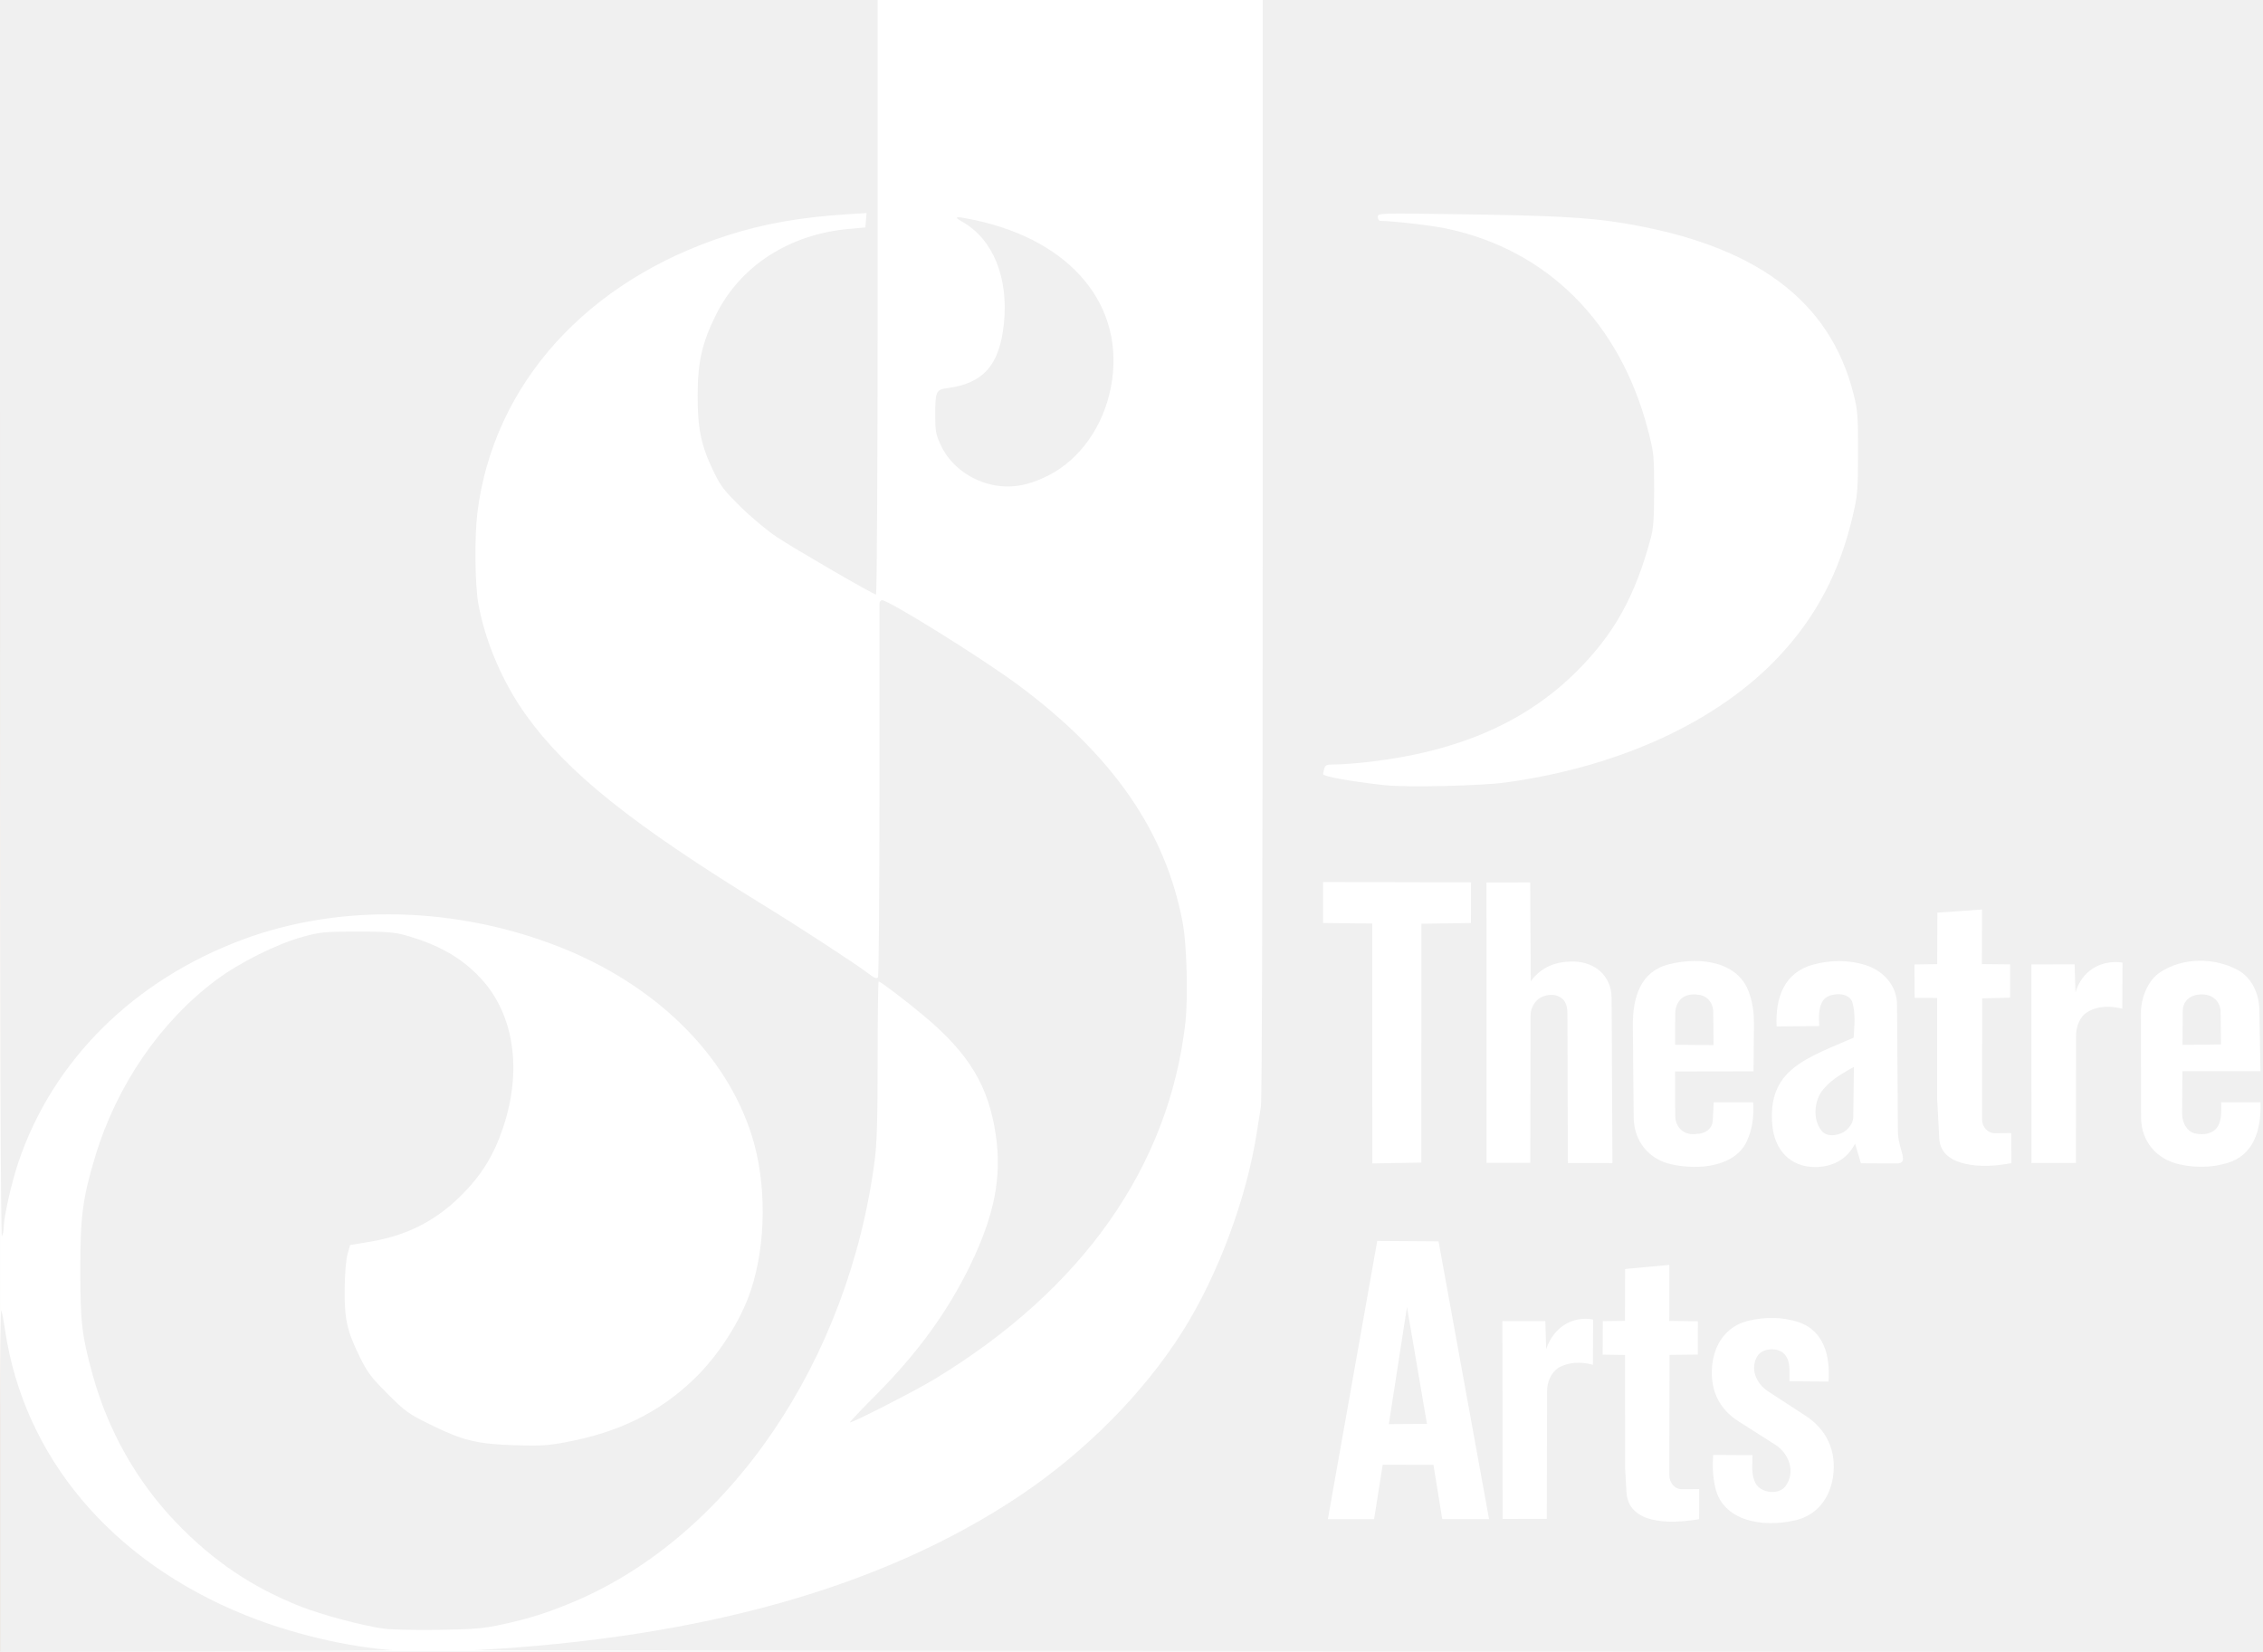
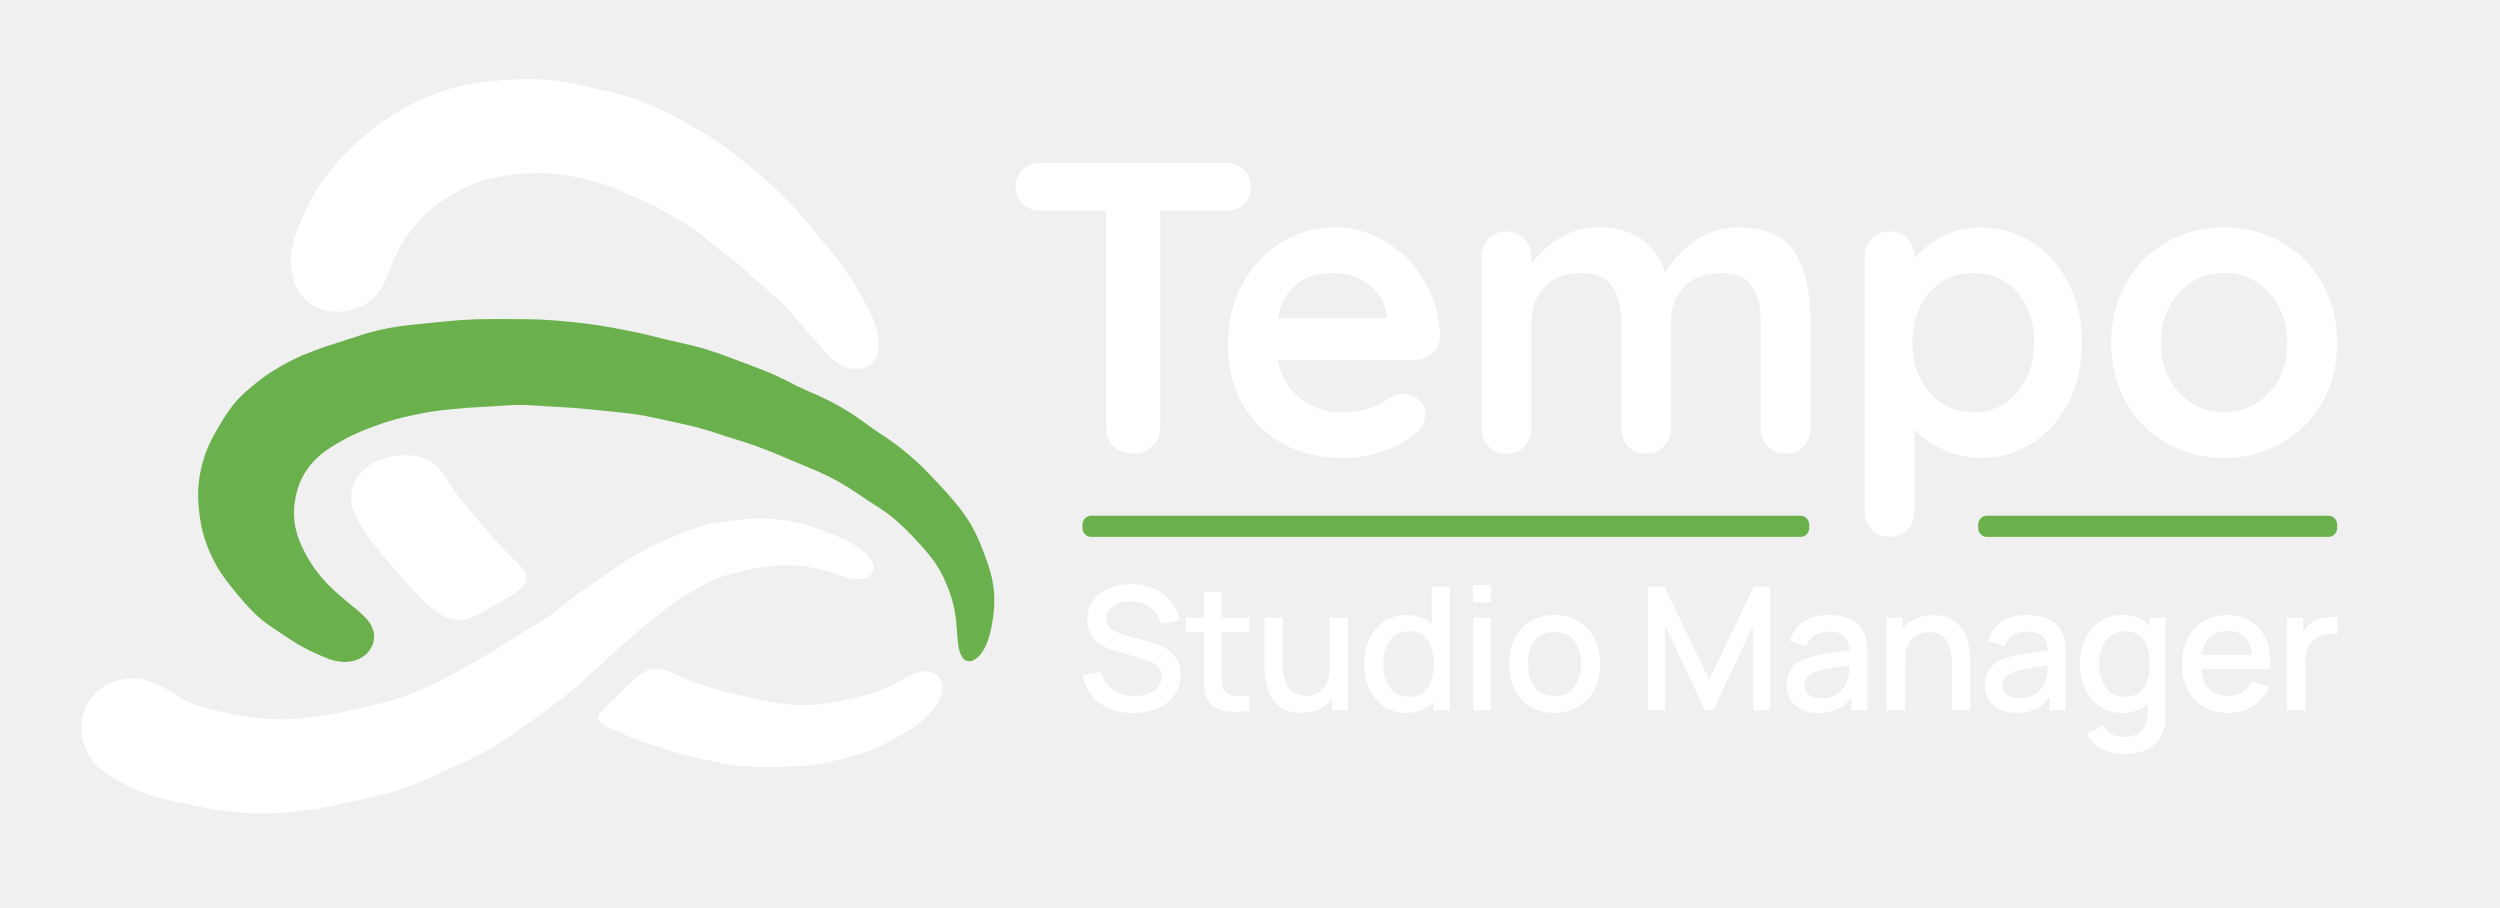
- <svg xmlns="http://www.w3.org/2000/svg" id="Layer_1" data-name="Layer 1" viewBox="0 0 1199 875">
+ <svg xmlns="http://www.w3.org/2000/svg" id="Layer_1" data-name="Layer 1" viewBox="0 0 853.98 310">
+   <g shape-rendering="geometricPrecision">
+     <path d="M29.56,256.44c-.5-1.09-1.09-2.79-1.34-4.02-.26-1.22-.45-3.08-.41-4.33.04-1.25.34-3.02.68-4.19.33-1.16,1.04-2.73,1.61-3.74.58-1.01,1.54-2.34,2.32-3.17.79-.82,2.03-1.85,3.01-2.47.99-.62,2.54-1.36,3.69-1.75,1.16-.39,2.94-.81,4.19-.93,1.26-.12,3.12-.07,4.38.1,1.25.17,3.02.66,4.19,1.06,1.16.4,2.71,1.15,3.76,1.7,1.06.55,2.43,1.45,3.44,2.05,1.01.61,2.38,1.5,3.43,2.06,1.06.55,2.6,1.28,3.75,1.73,1.16.45,2.89.99,4.14,1.35s3.08.8,4.39,1.1c1.31.3,3.17.7,4.52.96,1.35.26,3.29.59,4.69.8,1.41.2,3.44.45,4.9.59,1.45.14,3.54.3,5.01.34,1.48.05,3.56.02,5.03-.04s3.55-.25,5-.39c1.46-.14,3.51-.37,4.93-.56,1.41-.19,3.37-.51,4.73-.75,1.37-.25,3.23-.66,4.55-.94,1.33-.28,3.17-.71,4.49-1,1.31-.29,3.18-.7,4.48-1.01,1.3-.3,3.14-.73,4.4-1.08,1.27-.34,3.01-.87,4.22-1.26,1.22-.4,2.88-1,4.05-1.44,1.17-.44,2.8-1.08,3.93-1.55,1.14-.48,2.7-1.19,3.79-1.71,1.09-.52,2.58-1.29,3.65-1.84,1.06-.55,2.53-1.33,3.58-1.9,1.04-.57,2.49-1.39,3.52-1.97s2.47-1.4,3.49-1.99c1.03-.58,2.48-1.4,3.5-1.99,1.02-.58,2.46-1.41,3.47-2.02,1-.6,2.4-1.47,3.39-2.09.99-.62,2.37-1.51,3.35-2.13.99-.63,2.38-1.51,3.37-2.12.99-.62,2.41-1.47,3.41-2.08.99-.61,2.42-1.45,3.4-2.08.97-.64,2.32-1.56,3.24-2.25.93-.68,2.17-1.7,3.07-2.42.89-.71,2.13-1.74,3.04-2.44.91-.7,2.2-1.68,3.14-2.35s2.3-1.58,3.26-2.22c.97-.65,2.35-1.53,3.31-2.18.96-.65,2.29-1.59,3.23-2.26.94-.66,2.24-1.64,3.19-2.29.95-.66,2.32-1.56,3.31-2.18.99-.61,2.43-1.45,3.45-2.03,1.03-.59,2.48-1.4,3.54-1.95,1.06-.55,2.58-1.29,3.69-1.8,1.1-.51,2.69-1.18,3.83-1.65,1.14-.47,2.77-1.11,3.93-1.56,1.16-.45,2.79-1.08,3.99-1.5,1.19-.41,2.88-1,4.15-1.33,1.27-.34,3.14-.74,4.52-.97,1.38-.23,3.42-.46,4.87-.61,1.46-.15,3.55-.34,5.04-.43,1.5-.09,3.65-.18,5.16-.17,1.5.02,3.65.12,5.09.27,1.45.14,3.44.44,4.78.71,1.35.26,3.15.72,4.4,1.08,1.25.36,2.94.94,4.14,1.35,1.2.41,2.85,1.03,4.02,1.47,1.16.44,2.81,1.07,3.92,1.56,1.12.49,2.65,1.22,3.68,1.81,1.02.58,2.41,1.48,3.31,2.18.9.69,2.16,1.74,2.81,2.55s1.45,2.1,1.6,2.96c.15.86-.09,2.23-.58,2.91-.48.67-1.76,1.45-2.73,1.69s-2.7.12-3.88-.05c-1.17-.17-2.9-.76-4.12-1.11-1.21-.36-2.91-.97-4.16-1.33-1.25-.35-3.04-.83-4.38-1.1-1.34-.27-3.32-.58-4.76-.72-1.45-.15-3.61-.25-5.12-.26-1.5,0-3.66.11-5.12.24-1.46.14-3.45.43-4.83.66-1.37.23-3.25.62-4.57.92-1.31.29-3.15.72-4.4,1.08-1.25.36-2.98.9-4.14,1.34-1.16.45-2.71,1.17-3.79,1.7-1.08.54-2.52,1.36-3.55,1.94s-2.46,1.41-3.47,2.01c-1,.61-2.41,1.47-3.38,2.11-.96.65-2.28,1.6-3.19,2.29-.92.7-2.16,1.72-3.06,2.43-.9.72-2.16,1.72-3.05,2.44-.89.72-2.15,1.72-3.03,2.45-.88.73-2.09,1.79-2.96,2.53-.86.75-2.07,1.8-2.93,2.55-.86.75-2.08,1.8-2.92,2.57s-2,1.88-2.83,2.66c-.83.78-1.99,1.89-2.83,2.66-.84.77-2.05,1.82-2.89,2.59-.85.76-2.03,1.85-2.88,2.61-.85.76-2.04,1.84-2.91,2.57-.88.73-2.16,1.72-3.06,2.43-.91.7-2.19,1.68-3.1,2.39-.91.7-2.16,1.71-3.08,2.4-.93.69-2.26,1.62-3.21,2.28-.94.66-2.32,1.56-3.26,2.22-.95.67-2.25,1.63-3.18,2.31s-2.22,1.65-3.18,2.31c-.96.65-2.34,1.53-3.34,2.14-.99.62-2.43,1.45-3.46,2.03-1.02.58-2.47,1.4-3.53,1.96-1.05.55-2.56,1.31-3.66,1.82-1.09.52-2.68,1.19-3.8,1.69-1.11.5-2.68,1.19-3.78,1.7-1.1.52-2.61,1.27-3.71,1.78s-2.65,1.22-3.78,1.7c-1.14.48-2.77,1.11-3.94,1.55-1.17.44-2.83,1.04-4.04,1.44-1.22.4-2.95.93-4.21,1.28-1.27.35-3.1.78-4.4,1.09-1.3.31-3.16.72-4.48,1.01-1.31.29-3.17.71-4.48,1-1.32.29-3.16.72-4.49,1-1.32.28-3.18.69-4.55.94-1.36.24-3.32.56-4.73.75-1.42.19-3.46.41-4.93.56-1.46.15-3.54.34-5.04.44-1.51.09-3.67.19-5.2.2-1.53.02-3.72-.05-5.23-.12-1.52-.08-3.63-.25-5.09-.4-1.46-.15-3.48-.4-4.88-.6-1.41-.21-3.34-.54-4.7-.79-1.37-.24-3.26-.62-4.6-.89-1.34-.27-3.22-.66-4.54-.95-1.31-.29-3.14-.73-4.43-1.05-1.29-.32-3.09-.78-4.34-1.15-1.24-.37-2.97-.9-4.14-1.35-1.16-.44-2.72-1.15-3.81-1.67-1.08-.53-2.53-1.34-3.56-1.93-1.02-.58-2.46-1.42-3.42-2.06-.97-.64-2.31-1.57-3.17-2.32-.86-.74-2.01-1.87-2.71-2.77-.71-.91-1.59-2.31-2.09-3.4Z" style="fill: #fff;" />
+     <path d="M274,74c.74.88,1.78,2.12,2.51,3,.74.88,1.78,2.12,2.51,3,.74.88,1.78,2.12,2.52,3,.73.88,1.77,2.12,2.5,3,.73.89,1.76,2.14,2.46,3.05.71.92,1.68,2.23,2.34,3.18.65.96,1.54,2.36,2.16,3.36.61,1,1.44,2.44,2.04,3.47.59,1.03,1.41,2.48,1.98,3.52.58,1.05,1.4,2.5,1.93,3.59.54,1.08,1.28,2.63,1.71,3.8s.98,2.93,1.21,4.18c.22,1.25.42,3.15.31,4.36-.11,1.22-.5,2.94-1.04,3.9-.54.97-1.68,2.14-2.61,2.67-.93.54-2.62.94-3.76.98-1.13.04-2.89-.3-3.98-.68s-2.54-1.24-3.47-1.91-2.07-1.83-2.87-2.64c-.8-.82-1.83-2.07-2.58-2.93-.76-.86-1.82-2.09-2.57-2.94-.76-.86-1.84-2.06-2.6-2.92-.76-.86-1.82-2.08-2.57-2.94-.75-.87-1.79-2.1-2.57-2.95-.77-.84-1.87-2.02-2.68-2.82-.81-.81-2-1.9-2.85-2.66-.85-.77-2.09-1.82-2.95-2.57-.87-.75-2.1-1.8-2.96-2.56-.85-.76-2.03-1.86-2.88-2.62-.85-.77-2.04-1.85-2.93-2.59-.88-.73-2.17-1.72-3.08-2.42-.91-.71-2.22-1.68-3.13-2.39-.9-.71-2.16-1.74-3.05-2.46-.9-.72-2.14-1.76-3.05-2.46-.91-.71-2.21-1.69-3.16-2.36-.95-.66-2.33-1.56-3.32-2.18-1-.62-2.44-1.46-3.46-2.05-1.02-.6-2.47-1.43-3.51-2.01-1.04-.58-2.5-1.4-3.57-1.94-1.08-.54-2.64-1.25-3.76-1.75-1.13-.49-2.76-1.14-3.89-1.62-1.13-.49-2.7-1.2-3.83-1.69s-2.7-1.19-3.88-1.62c-1.19-.44-2.93-.97-4.2-1.32-1.27-.35-3.13-.77-4.45-1.06s-3.2-.7-4.58-.94c-1.37-.24-3.36-.55-4.82-.68-1.46-.14-3.62-.25-5.14-.26-1.51,0-3.69.1-5.19.2s-3.58.31-5.02.49c-1.43.19-3.41.48-4.76.76-1.34.27-3.16.72-4.4,1.1-1.24.38-2.91.99-4.05,1.46-1.15.48-2.68,1.22-3.75,1.77-1.06.56-2.49,1.41-3.49,2.02-1,.61-2.39,1.5-3.35,2.16-.95.67-2.27,1.62-3.15,2.36-.88.74-2.05,1.85-2.85,2.67-.8.81-1.85,2.04-2.59,2.91-.74.88-1.75,2.15-2.44,3.08-.68.93-1.62,2.28-2.22,3.29-.6,1.01-1.38,2.51-1.9,3.61-.52,1.1-1.16,2.74-1.63,3.89-.47,1.14-1.07,2.82-1.57,3.94-.49,1.12-1.2,2.69-1.82,3.69s-1.59,2.3-2.41,3.1c-.81.8-2.12,1.78-3.15,2.36-1.02.59-2.64,1.29-3.86,1.66-1.22.36-3.12.73-4.44.82-1.32.08-3.28-.03-4.53-.27-1.25-.24-2.94-.85-4.01-1.38-1.07-.53-2.42-1.47-3.27-2.24-.85-.77-1.89-2-2.51-3-.62-1-1.33-2.58-1.71-3.8s-.76-3.14-.88-4.51c-.13-1.36-.12-3.43.02-4.79.13-1.36.54-3.24.88-4.5.34-1.25,1-2.9,1.45-4.06.45-1.17,1.14-2.76,1.63-3.89.48-1.13,1.18-2.71,1.71-3.8.52-1.09,1.3-2.59,1.89-3.62s1.47-2.42,2.12-3.39c.66-.96,1.64-2.26,2.34-3.17.71-.91,1.74-2.16,2.47-3.04.74-.88,1.78-2.12,2.54-2.97.77-.85,1.86-2.04,2.66-2.85.81-.81,1.99-1.91,2.85-2.67.85-.77,2.08-1.81,2.96-2.54.89-.74,2.14-1.77,3.05-2.47.91-.7,2.22-1.67,3.18-2.33.96-.66,2.35-1.55,3.35-2.16,1-.62,2.44-1.46,3.47-2.04,1.04-.58,2.51-1.39,3.59-1.93,1.08-.54,2.64-1.25,3.78-1.73,1.13-.48,2.78-1.11,3.97-1.54,1.19-.42,2.9-1,4.14-1.37,1.25-.37,3.05-.85,4.37-1.14,1.33-.3,3.26-.64,4.66-.86s3.42-.47,4.88-.63,3.54-.35,5.05-.46c1.52-.1,3.7-.21,5.27-.25,1.56-.03,3.83-.04,5.38,0,1.55.05,3.73.17,5.2.32,1.47.14,3.45.44,4.83.68,1.37.24,3.24.66,4.57.94,1.33.28,3.19.71,4.51,1,1.33.29,3.2.7,4.51,1,1.32.3,3.18.72,4.45,1.06,1.28.34,3.04.86,4.26,1.25,1.23.4,2.9,1,4.08,1.44,1.18.44,2.82,1.08,3.95,1.56,1.13.49,2.68,1.21,3.76,1.75,1.08.54,2.54,1.36,3.57,1.94,1.04.58,2.49,1.41,3.52,2s2.48,1.41,3.51,2c1.02.59,2.48,1.42,3.49,2.02,1,.61,2.41,1.49,3.38,2.14.97.64,2.29,1.59,3.23,2.28.93.68,2.22,1.67,3.14,2.37.91.7,2.19,1.7,3.08,2.42.9.72,2.15,1.75,3.03,2.48.89.74,2.12,1.79,2.98,2.54.87.75,2.07,1.83,2.92,2.59.85.77,2.04,1.85,2.88,2.63.83.79,2.01,1.89,2.81,2.71.8.81,1.9,1.99,2.66,2.85.76.85,1.8,2.09,2.54,2.97Z" style="fill: #fff;" />
+     <path d="M319.87,240.87c-.62.97-1.69,2.22-2.47,3.07-.78.84-1.96,1.95-2.86,2.68-.89.74-2.24,1.68-3.23,2.32-.98.64-2.44,1.47-3.47,2.06-1.04.59-2.5,1.42-3.56,1.99-1.05.57-2.54,1.37-3.64,1.89-1.11.53-2.7,1.22-3.88,1.67-1.18.44-2.93.99-4.18,1.36-1.25.37-3.06.85-4.36,1.18-1.3.33-3.14.78-4.48,1.06-1.34.29-3.25.67-4.65.89-1.41.22-3.44.48-4.93.61s-3.68.24-5.26.29c-1.57.05-3.87.06-5.47.06s-3.91-.01-5.48-.06c-1.57-.06-3.75-.17-5.23-.32-1.48-.14-3.47-.44-4.85-.68-1.39-.24-3.27-.66-4.61-.94s-3.21-.7-4.54-1c-1.32-.3-3.19-.72-4.48-1.06-1.29-.33-3.07-.85-4.31-1.23-1.25-.38-2.95-.97-4.18-1.36-1.23-.39-2.99-.93-4.22-1.33-1.22-.39-2.96-.95-4.14-1.39-1.19-.44-2.78-1.14-3.91-1.63-1.14-.49-2.77-1.2-3.85-1.7-1.07-.5-2.72-1.16-3.49-1.71-.77-.55-1.62-1.38-1.75-2.03-.13-.65.38-1.68.88-2.4.5-.73,1.76-1.8,2.55-2.57.79-.77,2.02-1.89,2.84-2.7s1.92-2,2.74-2.8c.81-.81,1.96-1.97,2.82-2.72.86-.75,2.11-1.82,3.04-2.38.93-.56,2.31-1.26,3.33-1.46,1.03-.19,2.56-.11,3.65.11,1.09.22,2.66.92,3.77,1.37,1.12.45,2.69,1.22,3.84,1.7,1.14.48,2.78,1.14,3.96,1.58,1.19.44,2.88,1.03,4.12,1.42,1.23.39,3.01.9,4.29,1.25,1.28.35,3.12.79,4.44,1.11,1.31.31,3.17.74,4.5,1.03,1.34.29,3.22.69,4.58.97,1.35.27,3.25.66,4.65.88,1.4.23,3.4.54,4.87.67,1.47.14,3.65.26,5.17.26s3.69-.12,5.16-.26c1.47-.13,3.47-.44,4.86-.68,1.38-.24,3.26-.65,4.6-.94,1.33-.29,3.2-.71,4.5-1.04,1.29-.33,3.11-.81,4.34-1.2,1.23-.4,2.91-1.01,4.05-1.49,1.15-.48,2.68-1.24,3.76-1.79,1.07-.54,2.53-1.41,3.6-1.93,1.08-.53,2.62-1.32,3.72-1.65,1.1-.33,2.76-.7,3.79-.62,1.04.09,2.51.58,3.25,1.2.73.62,1.52,2.02,1.75,3.02s.08,2.73-.2,3.82c-.29,1.08-1.12,2.58-1.74,3.55Z" style="fill: #fff;" />
+     <path d="M172,205c-1.02.6-2.47,1.41-3.5,2s-2.46,1.44-3.5,2-2.49,1.4-3.56,1.81c-1.07.42-2.64.92-3.75,1-1.12.09-2.76-.1-3.85-.4-1.09-.31-2.6-1.08-3.59-1.66s-2.3-1.59-3.19-2.31c-.89-.73-2.06-1.83-2.87-2.63-.82-.8-1.91-1.98-2.69-2.81s-1.86-2.03-2.62-2.88c-.77-.84-1.85-2.04-2.6-2.9-.75-.86-1.79-2.09-2.53-2.97s-1.77-2.12-2.5-3-1.78-2.11-2.5-3-1.75-2.14-2.44-3.06c-.69-.93-1.62-2.26-2.25-3.25-.62-.99-1.48-2.43-2-3.5s-1.24-2.66-1.56-3.82c-.32-1.15-.62-2.91-.59-4.09.02-1.18.37-2.89.78-3.97.4-1.08,1.27-2.51,1.97-3.4.69-.9,1.86-2.03,2.78-2.72.92-.69,2.37-1.52,3.5-2,1.12-.49,2.89-1.03,4.18-1.32,1.3-.28,3.28-.57,4.63-.62s3.31.06,4.56.31,2.93.86,3.97,1.41c1.05.55,2.33,1.55,3.16,2.34.82.79,1.79,2.1,2.47,3.03.67.94,1.51,2.38,2.15,3.35.65.96,1.56,2.32,2.25,3.25.69.92,1.72,2.17,2.44,3.06s1.77,2.12,2.5,3,1.76,2.12,2.5,3,1.78,2.11,2.53,2.97c.75.86,1.83,2.06,2.6,2.9.76.85,1.84,2.05,2.62,2.88s1.89,2.01,2.69,2.81c.8.81,2.01,1.9,2.75,2.69.73.79,1.82,1.89,2.25,2.69.42.8.77,1.98.65,2.78s-.82,1.93-1.46,2.65c-.65.73-2.01,1.68-2.94,2.32-.94.64-2.42,1.46-3.44,2.06Z" style="fill: #fff;" />
+   </g>
+   <g shape-rendering="geometricPrecision">
+     <path d="M103.18,186.82c.51,1.11,1.3,2.6,1.88,3.63.59,1.03,1.48,2.42,2.14,3.38.66.95,1.66,2.24,2.39,3.12.74.88,1.83,2.07,2.63,2.89.8.81,1.98,1.91,2.83,2.68.85.77,2.08,1.81,2.96,2.55.88.74,2.14,1.76,3.02,2.5.87.74,2.15,1.76,2.95,2.56s1.93,1.97,2.48,2.9c.56.94,1.17,2.41,1.29,3.46s-.08,2.69-.46,3.7c-.37,1.01-1.3,2.4-2.09,3.17-.8.76-2.25,1.65-3.34,2.06-1.08.4-2.85.69-4.05.7-1.2.02-2.97-.3-4.15-.6-1.19-.31-2.8-1-3.93-1.47-1.13-.47-2.68-1.21-3.77-1.74-1.08-.54-2.59-1.31-3.62-1.9-1.02-.59-2.41-1.48-3.39-2.11-.99-.64-2.34-1.56-3.31-2.21-.97-.65-2.36-1.54-3.3-2.21-.95-.67-2.27-1.63-3.15-2.37-.88-.73-2.06-1.83-2.87-2.64-.82-.8-1.9-2-2.67-2.85-.76-.85-1.81-2.08-2.55-2.96-.74-.88-1.76-2.13-2.47-3.04-.71-.91-1.69-2.21-2.35-3.16-.67-.95-1.57-2.33-2.17-3.35-.59-1.02-1.38-2.52-1.89-3.62-.52-1.1-1.19-2.71-1.62-3.89-.43-1.19-1-2.91-1.33-4.19-.33-1.29-.71-3.21-.92-4.59-.21-1.39-.44-3.44-.54-4.85-.09-1.41-.17-3.4-.12-4.77.04-1.37.23-3.25.43-4.57.21-1.33.61-3.19.94-4.45.33-1.27.88-3.03,1.32-4.2.43-1.18,1.15-2.75,1.68-3.83.53-1.09,1.36-2.54,1.94-3.57.59-1.04,1.43-2.47,2.05-3.47.62-1,1.5-2.39,2.18-3.33.68-.95,1.67-2.23,2.43-3.09.76-.86,1.9-1.99,2.73-2.78.84-.78,2.07-1.83,2.95-2.56.89-.73,2.15-1.75,3.08-2.44.93-.69,2.28-1.62,3.26-2.25.99-.63,2.42-1.47,3.46-2.06,1.03-.59,2.49-1.4,3.57-1.94,1.08-.54,2.63-1.26,3.76-1.75,1.14-.48,2.78-1.12,3.96-1.56,1.17-.44,2.85-1.04,4.06-1.45,1.2-.41,2.94-.96,4.16-1.35,1.22-.4,2.95-.95,4.17-1.34,1.23-.4,2.93-.98,4.17-1.35,1.24-.38,3.01-.89,4.3-1.21,1.3-.32,3.17-.73,4.53-.99,1.36-.25,3.34-.56,4.76-.75,1.43-.19,3.49-.4,4.95-.56,1.47-.16,3.55-.35,5.02-.5s3.53-.36,5.01-.5,3.56-.34,5.08-.44c1.51-.1,3.69-.2,5.26-.25,1.57-.04,3.84-.05,5.45-.06,1.61-.01,3.9,0,5.51,0s3.9,0,5.49.03c1.6.02,3.83.07,5.38.13,1.55.07,3.68.21,5.18.33s3.58.32,5.05.47,3.53.36,4.97.54,3.45.45,4.85.67c1.39.22,3.32.58,4.68.82,1.37.25,3.29.62,4.64.88,1.35.27,3.26.64,4.58.94,1.32.29,3.15.74,4.45,1.06,1.3.32,3.11.79,4.42,1.1,1.3.31,3.16.73,4.48,1.03,1.31.3,3.18.71,4.48,1.04,1.29.32,3.09.79,4.34,1.16,1.25.38,2.95.95,4.16,1.36,1.2.42,2.85,1.04,4.03,1.48,1.18.44,2.83,1.07,4.01,1.51,1.17.44,2.83,1.06,4,1.5,1.18.45,2.84,1.07,3.99,1.53,1.15.47,2.76,1.13,3.88,1.64,1.11.5,2.63,1.26,3.71,1.8,1.08.53,2.57,1.32,3.66,1.85s2.66,1.24,3.77,1.74c1.12.51,2.72,1.18,3.83,1.69,1.1.51,2.65,1.24,3.72,1.79,1.07.55,2.55,1.35,3.58,1.94s2.45,1.45,3.43,2.08c.99.63,2.33,1.57,3.28,2.23.95.67,2.25,1.65,3.2,2.32.95.67,2.3,1.6,3.26,2.25.96.66,2.35,1.55,3.3,2.21.95.67,2.28,1.62,3.19,2.32.92.71,2.17,1.73,3.06,2.47.88.73,2.11,1.78,2.96,2.54.85.77,2.02,1.88,2.83,2.69.81.8,1.92,1.98,2.7,2.81.79.83,1.9,2,2.68,2.84s1.87,2.02,2.63,2.88c.76.86,1.81,2.08,2.54,2.97.73.89,1.75,2.15,2.44,3.08.68.93,1.62,2.27,2.24,3.26.63,1,1.45,2.46,1.99,3.53.55,1.07,1.26,2.64,1.75,3.77.48,1.13,1.12,2.77,1.56,3.95.44,1.18,1.06,2.84,1.44,4.07.39,1.23.92,3,1.2,4.32.27,1.32.58,3.28.69,4.69.11,1.41.11,3.49.03,4.92-.07,1.43-.32,3.47-.54,4.85-.21,1.38-.59,3.3-.94,4.57-.35,1.27-.91,3-1.43,4.08-.52,1.08-1.42,2.52-2.13,3.27-.7.74-1.92,1.61-2.7,1.79-.77.19-1.96,0-2.57-.55-.62-.54-1.29-1.97-1.62-3.13-.33-1.15-.48-3.31-.63-4.76-.16-1.45-.24-3.66-.41-5.11-.16-1.45-.46-3.43-.74-4.76-.29-1.34-.81-3.1-1.2-4.32-.4-1.22-1.04-2.86-1.52-3.99-.48-1.14-1.21-2.69-1.78-3.74-.57-1.04-1.45-2.45-2.11-3.4-.66-.96-1.68-2.22-2.41-3.11-.72-.89-1.79-2.1-2.55-2.96-.76-.85-1.85-2.04-2.65-2.87-.79-.82-1.93-1.96-2.75-2.75-.83-.79-2.02-1.89-2.89-2.63-.87-.75-2.13-1.76-3.06-2.45-.93-.69-2.31-1.59-3.28-2.23-.98-.65-2.38-1.52-3.36-2.16-.97-.65-2.32-1.58-3.29-2.22-.97-.65-2.33-1.57-3.33-2.19s-2.43-1.46-3.47-2.04c-1.04-.57-2.54-1.35-3.63-1.88-1.09-.54-2.66-1.25-3.78-1.74-1.12-.5-2.73-1.16-3.87-1.64-1.14-.48-2.75-1.15-3.89-1.62-1.14-.48-2.74-1.16-3.88-1.64-1.14-.48-2.74-1.15-3.9-1.61-1.16-.46-2.79-1.1-3.98-1.54-1.18-.44-2.86-1.03-4.07-1.44-1.22-.4-2.97-.93-4.2-1.31-1.24-.38-2.98-.92-4.2-1.31-1.23-.4-2.91-.99-4.14-1.38-1.23-.38-2.99-.91-4.27-1.25-1.27-.34-3.13-.76-4.45-1.06-1.31-.3-3.19-.71-4.51-1-1.32-.29-3.18-.72-4.51-1-1.34-.28-3.21-.69-4.58-.94s-3.34-.56-4.76-.75c-1.43-.19-3.49-.4-4.95-.56-1.47-.16-3.55-.35-5.02-.5-1.47-.15-3.53-.36-5.01-.5-1.48-.14-3.57-.33-5.08-.44-1.5-.11-3.67-.22-5.2-.31-1.52-.09-3.69-.22-5.2-.31-1.51-.09-3.6-.27-5.08-.31-1.48-.05-3.53-.05-5.01,0-1.48.04-3.57.22-5.08.31-1.5.09-3.67.22-5.2.31-1.52.09-3.69.2-5.2.31-1.5.11-3.6.29-5.07.44s-3.53.37-4.95.56c-1.43.19-3.4.5-4.77.75s-3.25.65-4.57.94c-1.33.29-3.18.72-4.45,1.06-1.28.34-3.05.86-4.27,1.25-1.22.4-2.9,1-4.07,1.44-1.18.44-2.83,1.07-3.96,1.55-1.14.48-2.71,1.19-3.79,1.73-1.09.53-2.56,1.33-3.6,1.92-1.03.59-2.46,1.43-3.43,2.08s-2.3,1.59-3.18,2.34c-.87.74-2.03,1.86-2.79,2.72-.75.86-1.75,2.15-2.37,3.14-.62.99-1.41,2.48-1.88,3.63-.46,1.16-1.01,2.91-1.3,4.22-.29,1.3-.59,3.28-.66,4.66-.08,1.38-.02,3.4.15,4.74.17,1.33.62,3.16,1,4.39.38,1.22,1.06,2.83,1.56,3.95Z" style="fill: #6ab04c;" />
+   </g>
+   <path d="M378.84,241.97c-2.45-1.05-4.46-2.55-6.03-4.52-1.57-1.97-2.59-4.27-3.04-6.91l6.4-.97c.43,1.7,1.18,3.17,2.24,4.4,1.07,1.23,2.37,2.17,3.92,2.82,1.55.65,3.24.97,5.08.97,1.7,0,3.28-.27,4.72-.82,1.45-.55,2.6-1.33,3.45-2.35.85-1.02,1.28-2.21,1.28-3.58,0-1.45-.46-2.61-1.39-3.48-.93-.87-2.24-1.56-3.92-2.07l-10.83-3.2c-2.68-.78-4.9-1.98-6.66-3.58-1.76-1.6-2.64-3.94-2.64-7.01,0-2.52.66-4.7,1.97-6.53,1.31-1.83,3.11-3.22,5.38-4.17,2.28-.95,4.85-1.42,7.7-1.42,2.84,0,5.39.49,7.67,1.47,2.28.98,4.18,2.4,5.69,4.26s2.56,4.08,3.13,6.66l-6.57,1.12c-.31-1.58-.95-2.96-1.92-4.12-.97-1.16-2.17-2.05-3.59-2.66-1.43-.61-2.97-.91-4.64-.91-1.53,0-2.92.25-4.2.76s-2.28,1.22-3.02,2.14c-.74.92-1.12,1.96-1.12,3.11,0,1.57.6,2.75,1.8,3.57,1.2.81,2.79,1.49,4.77,2.04l7.81,2.2c1.92.53,3.63,1.15,5.15,1.88,1.52.72,2.87,1.86,4.05,3.42,1.18,1.56,1.78,3.59,1.78,6.12,0,2.74-.73,5.08-2.19,7.03-1.46,1.95-3.41,3.42-5.87,4.42-2.46,1-5.17,1.5-8.14,1.5s-5.77-.52-8.22-1.57ZM421.74,243.19c-2.19,0-4.1-.35-5.74-1.06-1.63-.7-2.85-1.81-3.65-3.32-.49-.92-.81-1.86-.95-2.83-.15-.97-.22-2.15-.22-3.54v-16.55h-6.07v-4.93h6.07v-8.8h6.16v8.8h9.42v4.93h-9.42v15.67c0,1,.04,1.8.12,2.42.08.62.25,1.15.53,1.6.47.78,1.13,1.35,1.98,1.69.85.34,1.89.51,3.13.51,1.06,0,2.28-.11,3.67-.32v5.19c-1.82.35-3.49.53-5.02.53ZM436.69,241c-1.87-1.67-3.13-3.62-3.77-5.85-.65-2.23-.97-4.42-.97-6.57v-17.61h6.22v15.58c0,3.11.58,5.75,1.73,7.91,1.15,2.16,3.25,3.24,6.28,3.24,2.41,0,4.35-.82,5.82-2.47,1.48-1.64,2.22-4.24,2.22-7.78v-16.49h6.19v31.69h-5.46v-3.79c-1.19,1.49-2.67,2.63-4.43,3.43-1.76.8-3.78,1.2-6.05,1.2-3.33,0-5.92-.84-7.79-2.51ZM472.77,241.36c-2.17-1.46-3.84-3.46-5.02-6-1.17-2.54-1.76-5.4-1.76-8.57,0-3.19.59-6.05,1.78-8.58,1.18-2.53,2.87-4.52,5.05-5.96,2.18-1.44,4.73-2.16,7.64-2.16,3.44,0,6.32,1.02,8.63,3.05v-12.74h6.16v42.26h-5.46v-2.88c-1.17,1.21-2.55,2.14-4.14,2.79-1.58.65-3.36.97-5.31.97-2.88,0-5.4-.73-7.57-2.19ZM473.48,232.54c.65,1.68,1.62,3.01,2.92,3.99,1.3.98,2.9,1.47,4.8,1.47,2.9,0,5.05-1,6.47-3.01,1.42-2.01,2.13-4.74,2.13-8.2s-.7-6.14-2.1-8.14c-1.4-2.01-3.5-3.01-6.29-3.01-1.98,0-3.63.48-4.96,1.45-1.33.97-2.32,2.29-2.96,3.98-.65,1.68-.97,3.59-.97,5.72s.32,4.07.97,5.75ZM503.18,199.82h6.13v5.96h-6.13v-5.96ZM503.18,210.97h6.13v31.69h-6.13v-31.69ZM522.8,241.42c-2.35-1.42-4.16-3.39-5.43-5.93-1.27-2.53-1.91-5.43-1.91-8.7s.65-6.19,1.94-8.72c1.29-2.52,3.11-4.48,5.46-5.88,2.35-1.4,5.06-2.1,8.13-2.1,3.11,0,5.84.7,8.2,2.11,2.36,1.41,4.17,3.38,5.44,5.91,1.27,2.53,1.91,5.42,1.91,8.67s-.64,6.2-1.92,8.73c-1.28,2.53-3.1,4.5-5.44,5.91-2.35,1.41-5.08,2.11-8.19,2.11s-5.84-.71-8.19-2.13ZM524.3,234.83c1.55,1.96,3.78,2.93,6.69,2.93s5.17-.99,6.72-2.98c1.55-1.99,2.32-4.65,2.32-8s-.77-6.05-2.32-8c-1.55-1.95-3.79-2.92-6.72-2.92s-5.22.98-6.73,2.93c-1.52,1.96-2.27,4.62-2.27,7.98s.77,6.08,2.32,8.04ZM562.98,200.4h5.55l15.32,31.78,15.23-31.78h5.6v42.23h-5.81v-28.91l-13.65,28.94h-2.79l-13.68-28.94v28.94h-5.78v-42.26ZM615.15,242.27c-1.6-.85-2.82-2-3.65-3.43-.83-1.44-1.25-3.04-1.25-4.8,0-4.68,2.49-7.81,7.48-9.39,1.51-.45,3.21-.84,5.12-1.16,1.91-.32,4.55-.72,7.94-1.19l.97-.12c-.1-2.23-.7-3.86-1.82-4.89s-2.9-1.54-5.34-1.54c-1.78,0-3.35.41-4.7,1.23-1.35.82-2.28,2.07-2.79,3.76l-5.72-1.76c.78-2.8,2.29-4.98,4.53-6.54s5.15-2.35,8.73-2.35c2.91,0,5.41.5,7.48,1.5,2.07,1,3.59,2.51,4.55,4.55.45.96.75,1.98.9,3.07.15,1.09.22,2.4.22,3.95v19.51h-5.43v-4.61c-1.31,1.86-2.9,3.24-4.77,4.14-1.87.9-4.08,1.35-6.65,1.35-2.27,0-4.21-.43-5.81-1.28ZM617.78,237.23c.97.86,2.39,1.29,4.27,1.29,1.66,0,3.13-.3,4.4-.89,1.27-.6,2.29-1.37,3.07-2.33.77-.96,1.29-1.98,1.54-3.05.39-1.13.61-2.79.65-4.96l-.76.12c-2.86.41-4.99.74-6.41,1-1.42.25-2.69.55-3.83.88-1.37.47-2.44,1.08-3.21,1.82-.77.74-1.16,1.7-1.16,2.88,0,1.31.48,2.4,1.45,3.26ZM665.07,219.17c-1.15-2.16-3.25-3.24-6.28-3.24-2.41,0-4.35.82-5.83,2.47-1.48,1.64-2.22,4.24-2.22,7.78v16.49h-6.22v-31.69h5.49v3.79c1.19-1.49,2.67-2.63,4.43-3.43,1.76-.8,3.78-1.2,6.04-1.2,3.33,0,5.92.84,7.79,2.51,1.87,1.67,3.13,3.62,3.77,5.85.65,2.23.97,4.42.97,6.57v17.61h-6.22v-15.58c0-3.11-.58-5.75-1.73-7.91ZM682.91,242.27c-1.6-.85-2.82-2-3.65-3.43-.83-1.44-1.25-3.04-1.25-4.8,0-4.68,2.49-7.81,7.48-9.39,1.51-.45,3.21-.84,5.12-1.16,1.91-.32,4.55-.72,7.94-1.19l.97-.12c-.1-2.23-.7-3.86-1.82-4.89-1.12-1.03-2.9-1.54-5.34-1.54-1.78,0-3.35.41-4.7,1.23-1.35.82-2.28,2.07-2.79,3.76l-5.72-1.76c.78-2.8,2.29-4.98,4.53-6.54,2.24-1.57,5.15-2.35,8.73-2.35,2.91,0,5.41.5,7.48,1.5,2.07,1,3.59,2.51,4.55,4.55.45.96.75,1.98.9,3.07.15,1.09.22,2.4.22,3.95v19.51h-5.43v-4.61c-1.31,1.86-2.9,3.24-4.77,4.14-1.87.9-4.08,1.35-6.65,1.35-2.27,0-4.21-.43-5.81-1.28ZM685.54,237.23c.97.86,2.39,1.29,4.27,1.29,1.66,0,3.13-.3,4.4-.89,1.27-.6,2.29-1.37,3.07-2.33.77-.96,1.29-1.98,1.54-3.05.39-1.13.61-2.79.65-4.96l-.76.12c-2.86.41-4.99.74-6.41,1-1.42.25-2.69.55-3.83.88-1.37.47-2.44,1.08-3.21,1.82-.77.74-1.16,1.7-1.16,2.88,0,1.31.48,2.4,1.45,3.26ZM718.08,255.82c-2.24-1.2-4-2.91-5.27-5.12l5.66-2.88c.67,1.29,1.62,2.26,2.86,2.92,1.24.66,2.61.98,4.09.98,2.64,0,4.68-.7,6.1-2.11,1.43-1.41,2.12-3.46,2.08-6.16v-2.99c-2.33,2.05-5.23,3.08-8.72,3.08-2.88,0-5.4-.73-7.57-2.19-2.17-1.46-3.84-3.46-5.02-6-1.17-2.54-1.76-5.4-1.76-8.57s.59-6.05,1.78-8.58c1.18-2.53,2.87-4.52,5.05-5.96,2.18-1.44,4.73-2.16,7.64-2.16,1.94,0,3.69.32,5.25.97,1.57.65,2.92,1.57,4.08,2.76v-2.85h5.43v32.54c0,1.86-.14,3.42-.41,4.7-.65,3.13-2.19,5.48-4.64,7.06-2.45,1.57-5.57,2.36-9.36,2.36-2.62,0-5.05-.6-7.29-1.8ZM718.04,232.54c.65,1.68,1.62,3.01,2.92,3.99,1.3.98,2.9,1.47,4.8,1.47,2.9,0,5.05-1,6.47-3.01,1.42-2.01,2.13-4.74,2.13-8.2s-.7-6.14-2.1-8.14c-1.4-2.01-3.5-3.01-6.29-3.01-1.98,0-3.63.48-4.96,1.45-1.33.97-2.32,2.29-2.96,3.98-.65,1.68-.97,3.59-.97,5.72s.32,4.07.97,5.75ZM752.9,241.47c-2.39-1.38-4.24-3.32-5.56-5.81s-1.98-5.36-1.98-8.58c0-3.42.65-6.42,1.94-8.98,1.29-2.56,3.11-4.54,5.46-5.93,2.35-1.39,5.06-2.08,8.13-2.08,3.03,0,5.65.67,7.86,2.02,2.21,1.35,3.91,3.28,5.09,5.8,1.18,2.51,1.78,5.48,1.78,8.91,0,.37-.02.95-.06,1.73h-23.62c.25,2.95,1.14,5.23,2.67,6.82,1.53,1.59,3.62,2.39,6.28,2.39,1.9,0,3.55-.43,4.96-1.29,1.41-.86,2.5-2.11,3.29-3.76l6.02,1.91c-1.21,2.8-3.07,4.98-5.58,6.56-2.5,1.57-5.3,2.36-8.39,2.36s-5.89-.69-8.28-2.07ZM769.27,223.76c-.33-2.8-1.17-4.87-2.51-6.22-1.34-1.35-3.22-2.02-5.65-2.02-2.6,0-4.66.7-6.18,2.1-1.52,1.4-2.47,3.45-2.86,6.15h17.2ZM781.25,210.97h5.46v5.05c.78-1.39,1.76-2.47,2.93-3.26.88-.67,1.9-1.16,3.05-1.5,1.15-.33,2.33-.5,3.52-.5.65,0,1.36.07,2.14.21v5.75c-.67-.2-1.44-.29-2.32-.29-.82,0-1.63.1-2.42.31-.79.21-1.52.52-2.19.95-2.66,1.7-3.99,4.7-3.99,8.98v15.99h-6.19v-31.69Z" shape-rendering="geometricPrecision" style="fill: #fff;" />
  <g>
-     <path d="M.02,437.5l.02,437.5h-.04V169.15l.02,268.35Z" style="fill: #ddb18f;" />
-     <path d="M0,0l.02,328.25c0,211.4.35,326.75.97,326.76h0c.53-.84.98-2.92.98-4.65.03-5.51,4.02-23.33,7.66-34.21,18.15-54.24,61.28-97.02,119.5-118.54,51.14-18.9,112.63-17.4,167.23,4.07,50.83,19.99,88.3,56.73,101.96,99.96,7.88,24.94,7.7,57.09-.44,81.83-5.36,16.27-17.21,34.76-30.34,47.36-18.23,17.49-39.54,27.98-67.5,33.24-9.77,1.84-13.81,2.08-27.5,1.64-19.9-.64-27.36-2.47-44.55-10.94-11.61-5.72-13.22-6.88-22.61-16.26-8.72-8.72-10.74-11.4-14.75-19.56-6.82-13.9-8.15-19.88-8.01-35.95.08-7.99.69-15.51,1.5-18.42l1.37-4.92,10.69-1.79c19.45-3.27,34.7-11.03,48.23-24.54,10.75-10.74,17.2-21.2,22.14-35.91,10.25-30.53,5.8-60.16-11.87-79.12-10.33-11.08-22.67-18.04-40.69-22.98-5.16-1.41-10.31-1.77-25-1.75-16.98.03-19.32.25-28.5,2.76-13.67,3.72-33.58,13.65-46,22.93-29.5,22.05-52.59,55.68-63.95,93.15-6.73,22.19-8.03,32.07-8,60.59.03,27.78.84,34.65,6.49,55.2,8.17,29.72,23.4,56.7,44.29,78.46,19.54,20.35,40.1,34.25,65.67,44.39,11.38,4.51,33.3,10.36,44.5,11.87,3.85.52,16.9.79,29,.61,19.18-.3,23.54-.68,34-2.95,14.24-3.09,24.38-6.33,38.13-12.18,82.15-34.92,145-127.4,158.83-233.7,1.17-8.96,1.54-21.77,1.54-53.25,0-22.8.25-41.45.55-41.45.98,0,14.72,10.45,24.08,18.3,23.84,20,34.15,37.09,37.95,62.88,3.31,22.48-.65,42.65-13.59,69.32-11.79,24.28-27.7,46.23-49.23,67.9-8.14,8.19-14.65,15.05-14.47,15.22.65.65,34.48-16.63,44.8-22.89,78.43-47.52,124.25-112.58,132.95-188.77,1.51-13.22.77-41.47-1.38-52.97-9.04-48.38-37.01-88.82-87.16-126.04-19.13-14.19-68.51-44.95-72.17-44.95-.73,0-1.33.79-1.34,1.75,0,.96,0,45.63,0,99.25s-.37,98.07-.81,98.77c-.61.96-1.98.39-5.43-2.24-6.47-4.94-36.19-24.32-55.24-36.01-69.61-42.75-103.92-70.2-125.81-100.68-12.33-17.17-21.61-38.85-25.26-58.98-1.82-10.09-2.08-35.62-.48-48.36,8.56-68.1,58.07-122.93,132.55-146.81,19.33-6.2,38.73-9.6,63.81-11.2l9.82-.62-.32,3.81-.31,3.82-8.5.76c-31.89,2.83-57.86,19.63-70.79,45.78-7.28,14.72-9.55,24.78-9.59,42.46-.04,17.33,1.82,26.42,8.07,39.5,4.02,8.41,5.7,10.65,14.68,19.5,5.57,5.5,14.18,12.69,19.13,15.98,9.65,6.42,51.22,30.52,52.64,30.52.47,0,.86-70.87.86-157.5V0h204v290.32c0,169.73-.38,292.57-.91,295.75-.5,2.98-1.45,9.03-2.12,13.43-5.3,34.96-20.6,76.11-39.37,105.85-20.68,32.76-51.64,63.99-86.6,87.34-72.02,48.11-167.88,75.2-289,81.65h-.03c0,.16,210.92.37,471.28.48l476.75.18H.04l106.21-.17c56.92-.1,101.85-.32,101.85-.5,0-.01-.04-.01-.1-.02-24.73-1.87-53.67-8.76-78-18.57-71.11-28.68-117.54-83.91-127.39-151.53-.75-5.11-1.64-9.57-1.98-9.92-.27-.27-.51,24.64-.59,59.48l-.02-316.27-.02-268.35V0ZM798,414.54c-13.4,1.85-52.73,2.74-64.5,1.45-17.53-1.91-32.51-4.6-32.49-5.84.01-.36.29-1.66.62-2.9.54-2.02,1.23-2.25,6.74-2.26,3.37,0,11.53-.65,18.13-1.45,46.86-5.61,82.23-21.19,109.04-48,19.81-19.81,30.77-39.57,39.12-70.54,1.38-5.12,1.75-10.54,1.75-25.5,0-18.03-.16-19.62-3.13-31.15-14.79-57.39-53.33-96.01-107.08-107.3-7.7-1.62-27.85-3.94-34.95-4.03-.69,0-1.25-.94-1.25-2.07,0-2.05.1-2.05,43.25-1.45,48.87.69,67.84,1.69,85.48,4.52,70.93,11.39,110.85,40.82,123.39,90.98,2.14,8.57,2.37,11.62,2.32,31-.04,19.95-.24,22.37-2.84,33.48-6.92,29.6-19.25,53.09-38.88,74.11-32.26,34.54-84.27,58.61-144.72,66.95ZM524.5,256.59c10.07,2.5,19.76,1.02,31.1-4.75,16.6-8.43,29.01-25.99,32.99-46.68,8.19-42.59-20.52-77.71-72.49-88.64-10.05-2.11-11.3-1.9-6.1,1.06,16.1,9.15,24.37,29.45,21.91,53.75-2.24,22.05-10.88,31.89-30.18,34.35-5.79.73-6.23,1.79-6.22,14.82,0,7.78.4,9.84,2.88,15.23,4.66,10.13,14.49,17.98,26.11,20.86Z" style="fill: #fff;" />
+     <path d="M424.85,57.9c1.61,1.51,2.41,3.5,2.41,5.96s-.81,4.43-2.41,5.89c-1.61,1.47-3.69,2.2-6.25,2.2h-22.29v74.39c0,2.46-.9,4.52-2.7,6.18-1.8,1.66-4.02,2.48-6.67,2.48s-4.83-.83-6.53-2.48c-1.7-1.65-2.56-3.71-2.56-6.18v-74.39h-22.29c-2.55,0-4.64-.76-6.25-2.27-1.61-1.51-2.41-3.5-2.41-5.96s.83-4.31,2.49-5.82c1.65-1.51,3.71-2.27,6.17-2.27h63.03c2.56,0,4.64.76,6.25,2.27Z" style="fill: #fff;" />
+     <path d="M489.16,120.79c-1.7,1.42-3.69,2.13-5.96,2.13h-46.85c1.14,5.59,3.74,9.96,7.81,13.13,4.07,3.17,8.66,4.76,13.77,4.76,3.88,0,6.91-.35,9.09-1.06,2.18-.71,3.9-1.47,5.18-2.27,1.28-.8,2.15-1.35,2.63-1.63,1.7-.85,3.31-1.28,4.83-1.28,1.99,0,3.69.71,5.11,2.13,1.42,1.42,2.13,3.08,2.13,4.97,0,2.56-1.33,4.88-3.97,6.96-2.65,2.18-6.2,4.02-10.65,5.54-4.45,1.51-8.94,2.27-13.49,2.27-7.95,0-14.88-1.66-20.8-4.97-5.92-3.31-10.48-7.88-13.7-13.7-3.22-5.82-4.83-12.37-4.83-19.66,0-8.14,1.7-15.28,5.11-21.44,3.41-6.15,7.9-10.86,13.49-14.13,5.58-3.27,11.55-4.9,17.89-4.9s12.14,1.7,17.67,5.11c5.54,3.41,9.96,8,13.27,13.77,3.31,5.77,4.97,12.02,4.97,18.74-.09,2.27-.99,4.12-2.7,5.54ZM436.49,108.72h37.2v-.99c-.38-3.98-2.32-7.38-5.82-10.22-3.5-2.84-7.48-4.26-11.92-4.26-10.98,0-17.46,5.16-19.45,15.47Z" style="fill: #fff;" />
+     <path d="M613.09,86.22c3.6,5.73,5.39,13.65,5.39,23.78v36.34c0,2.46-.8,4.52-2.41,6.18-1.61,1.66-3.64,2.48-6.1,2.48s-4.5-.83-6.1-2.48c-1.61-1.65-2.41-3.71-2.41-6.18v-36.34c0-5.2-1.02-9.3-3.05-12.28-2.04-2.98-5.61-4.47-10.72-4.47s-9.44,1.59-12.42,4.76c-2.98,3.17-4.47,7.17-4.47,12v36.34c0,2.46-.81,4.52-2.41,6.18-1.61,1.66-3.64,2.48-6.1,2.48s-4.5-.83-6.1-2.48c-1.61-1.65-2.41-3.71-2.41-6.18v-36.34c0-5.2-1.02-9.3-3.05-12.28-2.04-2.98-5.61-4.47-10.72-4.47s-9.44,1.59-12.42,4.76c-2.98,3.17-4.47,7.17-4.47,12v36.34c0,2.46-.81,4.52-2.41,6.18-1.61,1.66-3.64,2.48-6.11,2.48s-4.5-.83-6.1-2.48c-1.61-1.65-2.41-3.71-2.41-6.18v-58.63c0-2.46.8-4.52,2.41-6.18,1.61-1.65,3.64-2.48,6.1-2.48s4.49.83,6.11,2.48c1.61,1.66,2.41,3.72,2.41,6.18v2.27c2.56-3.41,5.8-6.32,9.72-8.73,3.93-2.41,8.3-3.62,13.13-3.62,11.92,0,19.54,5.21,22.86,15.62,2.18-3.98,5.47-7.57,9.87-10.79,4.4-3.22,9.39-4.83,14.98-4.83,9.37,0,15.85,2.86,19.45,8.59Z" style="fill: #fff;" />
+     <path d="M694.01,82.67c5.3,3.36,9.49,8.02,12.56,13.98,3.07,5.96,4.61,12.73,4.61,20.3s-1.52,14.36-4.54,20.37c-3.03,6.01-7.17,10.7-12.42,14.05-5.25,3.36-11.05,5.04-17.39,5.04-4.54,0-8.83-.92-12.85-2.77-4.02-1.85-7.36-4.09-10.01-6.74v27.83c0,2.46-.81,4.52-2.41,6.18-1.61,1.65-3.64,2.48-6.11,2.48s-4.5-.81-6.1-2.41-2.41-3.69-2.41-6.25v-87.03c0-2.46.8-4.52,2.41-6.18,1.61-1.65,3.64-2.48,6.1-2.48s4.49.83,6.11,2.48c1.61,1.66,2.41,3.72,2.41,6.18v.57c2.27-2.84,5.44-5.32,9.51-7.45,4.07-2.13,8.33-3.19,12.78-3.19,6.53,0,12.44,1.68,17.75,5.04ZM689.04,133.99c3.88-4.54,5.82-10.22,5.82-17.04s-1.92-12.47-5.75-16.97c-3.83-4.49-8.83-6.74-14.98-6.74s-11.17,2.25-15.05,6.74c-3.88,4.5-5.82,10.15-5.82,16.97s1.94,12.49,5.82,17.04c3.88,4.54,8.9,6.81,15.05,6.81s11.02-2.27,14.91-6.81Z" style="fill: #fff;" />
+     <path d="M793.24,137.47c-3.41,6.01-8.07,10.67-13.98,13.98-5.92,3.31-12.42,4.97-19.52,4.97s-13.72-1.66-19.59-4.97c-5.87-3.31-10.51-7.97-13.91-13.98-3.41-6.01-5.11-12.8-5.11-20.37s1.7-14.36,5.11-20.37c3.41-6.01,8.04-10.69,13.91-14.05,5.87-3.36,12.4-5.04,19.59-5.04s13.6,1.68,19.52,5.04c5.91,3.36,10.58,8.05,13.98,14.05,3.41,6.01,5.11,12.8,5.11,20.37s-1.7,14.36-5.11,20.37ZM778.41,104.67c-1.94-3.64-4.54-6.46-7.81-8.45-3.27-1.99-6.89-2.98-10.86-2.98s-7.6.99-10.86,2.98c-3.27,1.99-5.87,4.8-7.81,8.45-1.94,3.64-2.91,7.79-2.91,12.42s.97,8.76,2.91,12.35c1.94,3.6,4.54,6.39,7.81,8.38,3.26,1.99,6.88,2.98,10.86,2.98s7.59-.99,10.86-2.98c3.26-1.99,5.87-4.78,7.81-8.38,1.94-3.6,2.91-7.71,2.91-12.35s-.97-8.78-2.91-12.42Z" style="fill: #fff;" />
  </g>
-   <g>
-     <path d="M830.72,616.23l-.27-79.42c0-2.67-.59-5.66-2.39-7.37-3.13-2.97-7.72-2.97-11.72-.94-2.76,1.4-5.41,5.17-5.42,9.54l-.11,78.05h-23.2s-.03-148.51-.03-148.51l23.16-.07.3,52.41c5.59-7.74,13.65-10.72,23.16-10.45,10.78.31,19.61,7.52,19.67,19.27l.45,87.5-23.61-.02Z" style="fill: #fff;" />
-     <polygon points="753.07 615.97 727.1 616.41 727.06 489.31 701 489.02 701 467.31 779.4 467.5 779.36 489.03 753.1 489.42 753.07 615.97" style="fill: #fff;" />
-     <path d="M951.23,805.49c-18.04,4.17-38.6.11-42.49-17.56-1.28-5.79-1.48-11.4-1.05-17.08l20.81.13c.06,5.36-.85,10.44,1.79,15.13,2.8,4.98,12.12,6.1,15.65,1.37,5.65-7.57,1.92-17.42-5.42-22.08l-19.4-12.33c-10.52-6.69-15.13-16.92-13.99-29.37,1.05-11.4,7.45-21.13,19.18-23.92,8.61-2.05,18.11-2.1,26.56.7,13.16,4.36,17,17.52,15.91,31.51l-20.69-.16c-.16-4.83.88-9.93-2.33-14.02-3.29-4.18-12.02-3.85-14.74.82-4.01,6.89-.24,14.64,5.81,18.58l19.83,12.91c11.36,7.4,16.53,18.97,14.49,32.45-1.64,10.89-8.19,20.2-19.91,22.91Z" style="fill: #fff;" />
-     <path d="M1065.71,616.25c-15.72,3.15-37.43,2.03-38.23-12.99l-1.15-21.33.02-53.19-11.94-.06-.06-17.69,12.02-.17.1-27.26,23.68-1.67-.08,28.91,14.94.15v17.63s-14.81.39-14.81.39l-.05,64.04c0,4.19,3.03,7.42,6.95,7.39l8.51-.07.08,15.92Z" style="fill: #fff;" />
-     <path d="M900.25,804.88c-17.28,3.02-37.59,2.03-38.51-14.36l-.69-12.26-.05-60.36-11.85-.17.06-17.76,11.72-.14.12-27.49,23.41-2.16-.03,29.67,15.13.19-.02,17.65-14.95.17-.14,63.43c0,4.31,2.7,7.75,6.78,7.73l9.06-.05-.04,15.92Z" style="fill: #fff;" />
-     <path d="M819.55,804.72l-23.41.05-.13-104.82h22.76s.43,14.92.43,14.92c3.67-11.13,13.38-17.83,24.88-15.76l-.1,23.96c-6.86-1.76-12.79-1.39-18.29,1.57-3.94,2.8-5.99,7.44-6.01,12.54l-.14,67.54Z" style="fill: #fff;" />
-     <path d="M1099.88,616.14l-23.57.06-.02-105.23,22.9-.04.45,14.89c3.25-10.91,12.68-17.45,24.92-15.84l-.09,24.45c-6.38-1.55-12.98-1.61-18.57,1.82-4.06,2.49-5.95,7.75-5.95,12.67l-.07,67.22Z" style="fill: #fff;" />
-     <path d="M1005.56,599.38l-.46-67.2c-.07-9.98-7.23-17.71-16.23-20.7-9.14-3.03-19.04-2.89-28.18-.42-15.11,4.08-20.15,17.19-19.41,32.78l22.62-.22c-.3-4.83-.37-8.72,1.36-12.44,1.52-3.27,5.1-4.25,8.23-4.43,2.87-.16,6.95.85,7.99,4.46,1.71,5.91,1.02,12.43.61,18.59-25.1,10.93-45.79,16.82-43.06,46.39,1.19,12.87,9.24,22.11,22.63,22.13,8.98,0,16.86-3.81,21.19-12.38l3.12,10.38,18.86.1c7.24.04.79-7.07.72-17.03ZM981.92,591.95c-.04,3.68-3.46,7.14-5.86,8.27-3.02,1.41-8.09,2.29-10.88-1.06-5-6.01-3.96-16.27.76-21.92,4.53-5.42,10.07-8.48,16.3-11.99l-.32,26.7Z" style="fill: #fff;" />
-     <path d="M929.29,542.87c.05-5.48-.5-10.69-2.22-15.8-5.13-17.44-25.69-20.47-42.77-16.18-15.19,3.82-19.32,17.41-19.17,33.06l.46,48.25c.12,12.4,7.98,22.05,19.94,24.68,14.97,3.29,33.81,1.15,40.02-12.31,2.98-6.46,3.8-13.38,3.33-20.53h-20.91s-.49,9.64-.49,9.64c-.22,4.36-4.08,7.13-8.57,7.08-6.35,1.09-11.3-3.23-11.33-9.6l-.09-23.47,41.58-.07.22-24.76ZM887.5,553.55l.09-16.84c.02-2.93,1.32-5.88,3.16-7.56,2.09-1.89,5.43-2.65,8.52-2.17,4.73.28,7.8,3.48,8.43,8.12l.19,18.62-20.39-.18Z" style="fill: #fff;" />
-     <path d="M1197.66,584.01l-20.81.03c.03,4.93.28,8.22-1.24,11.7-2.14,4.87-7.79,5.99-12.93,4.71-3.89-.97-6.57-5.55-6.53-10.51l.15-22.39,41.36.02-.61-32.87c-.15-8.03-3.89-16.67-11.37-20.73-12.45-6.78-29.18-6.77-41.19,1.18-6.66,4.42-10.18,13.66-10.16,21.6l.07,55.28c.02,12.81,8.36,22.26,20.36,24.88,8.41,1.84,16.78,1.77,25.07-.63,14.15-4.11,18.32-17.3,17.83-32.26ZM1156.51,535.54c.05-5.54,4.41-8.59,9.7-8.7,5.5-.12,9.87,3.03,10.34,8.9l.18,17.63-20.39.24.16-18.07Z" style="fill: #fff;" />
-     <path d="M762.17,657.69l-32.47-.22-26.16,147.43h24.49s4.56-28.85,4.56-28.85l26.89.05,4.66,28.76h24.8s-26.76-147.18-26.76-147.18ZM735.84,754.53l9.62-62.05,10.58,61.93-20.2.13Z" style="fill: #fff;" />
-   </g>
+   <rect x="369.78" y="176.17" width="248.22" height="7.23" rx="2.98" ry="2.98" style="fill: #6ab04c;" />
+   <rect x="675.74" y="176.17" width="122.61" height="7.23" rx="2.98" ry="2.98" style="fill: #6ab04c;" />
</svg>
